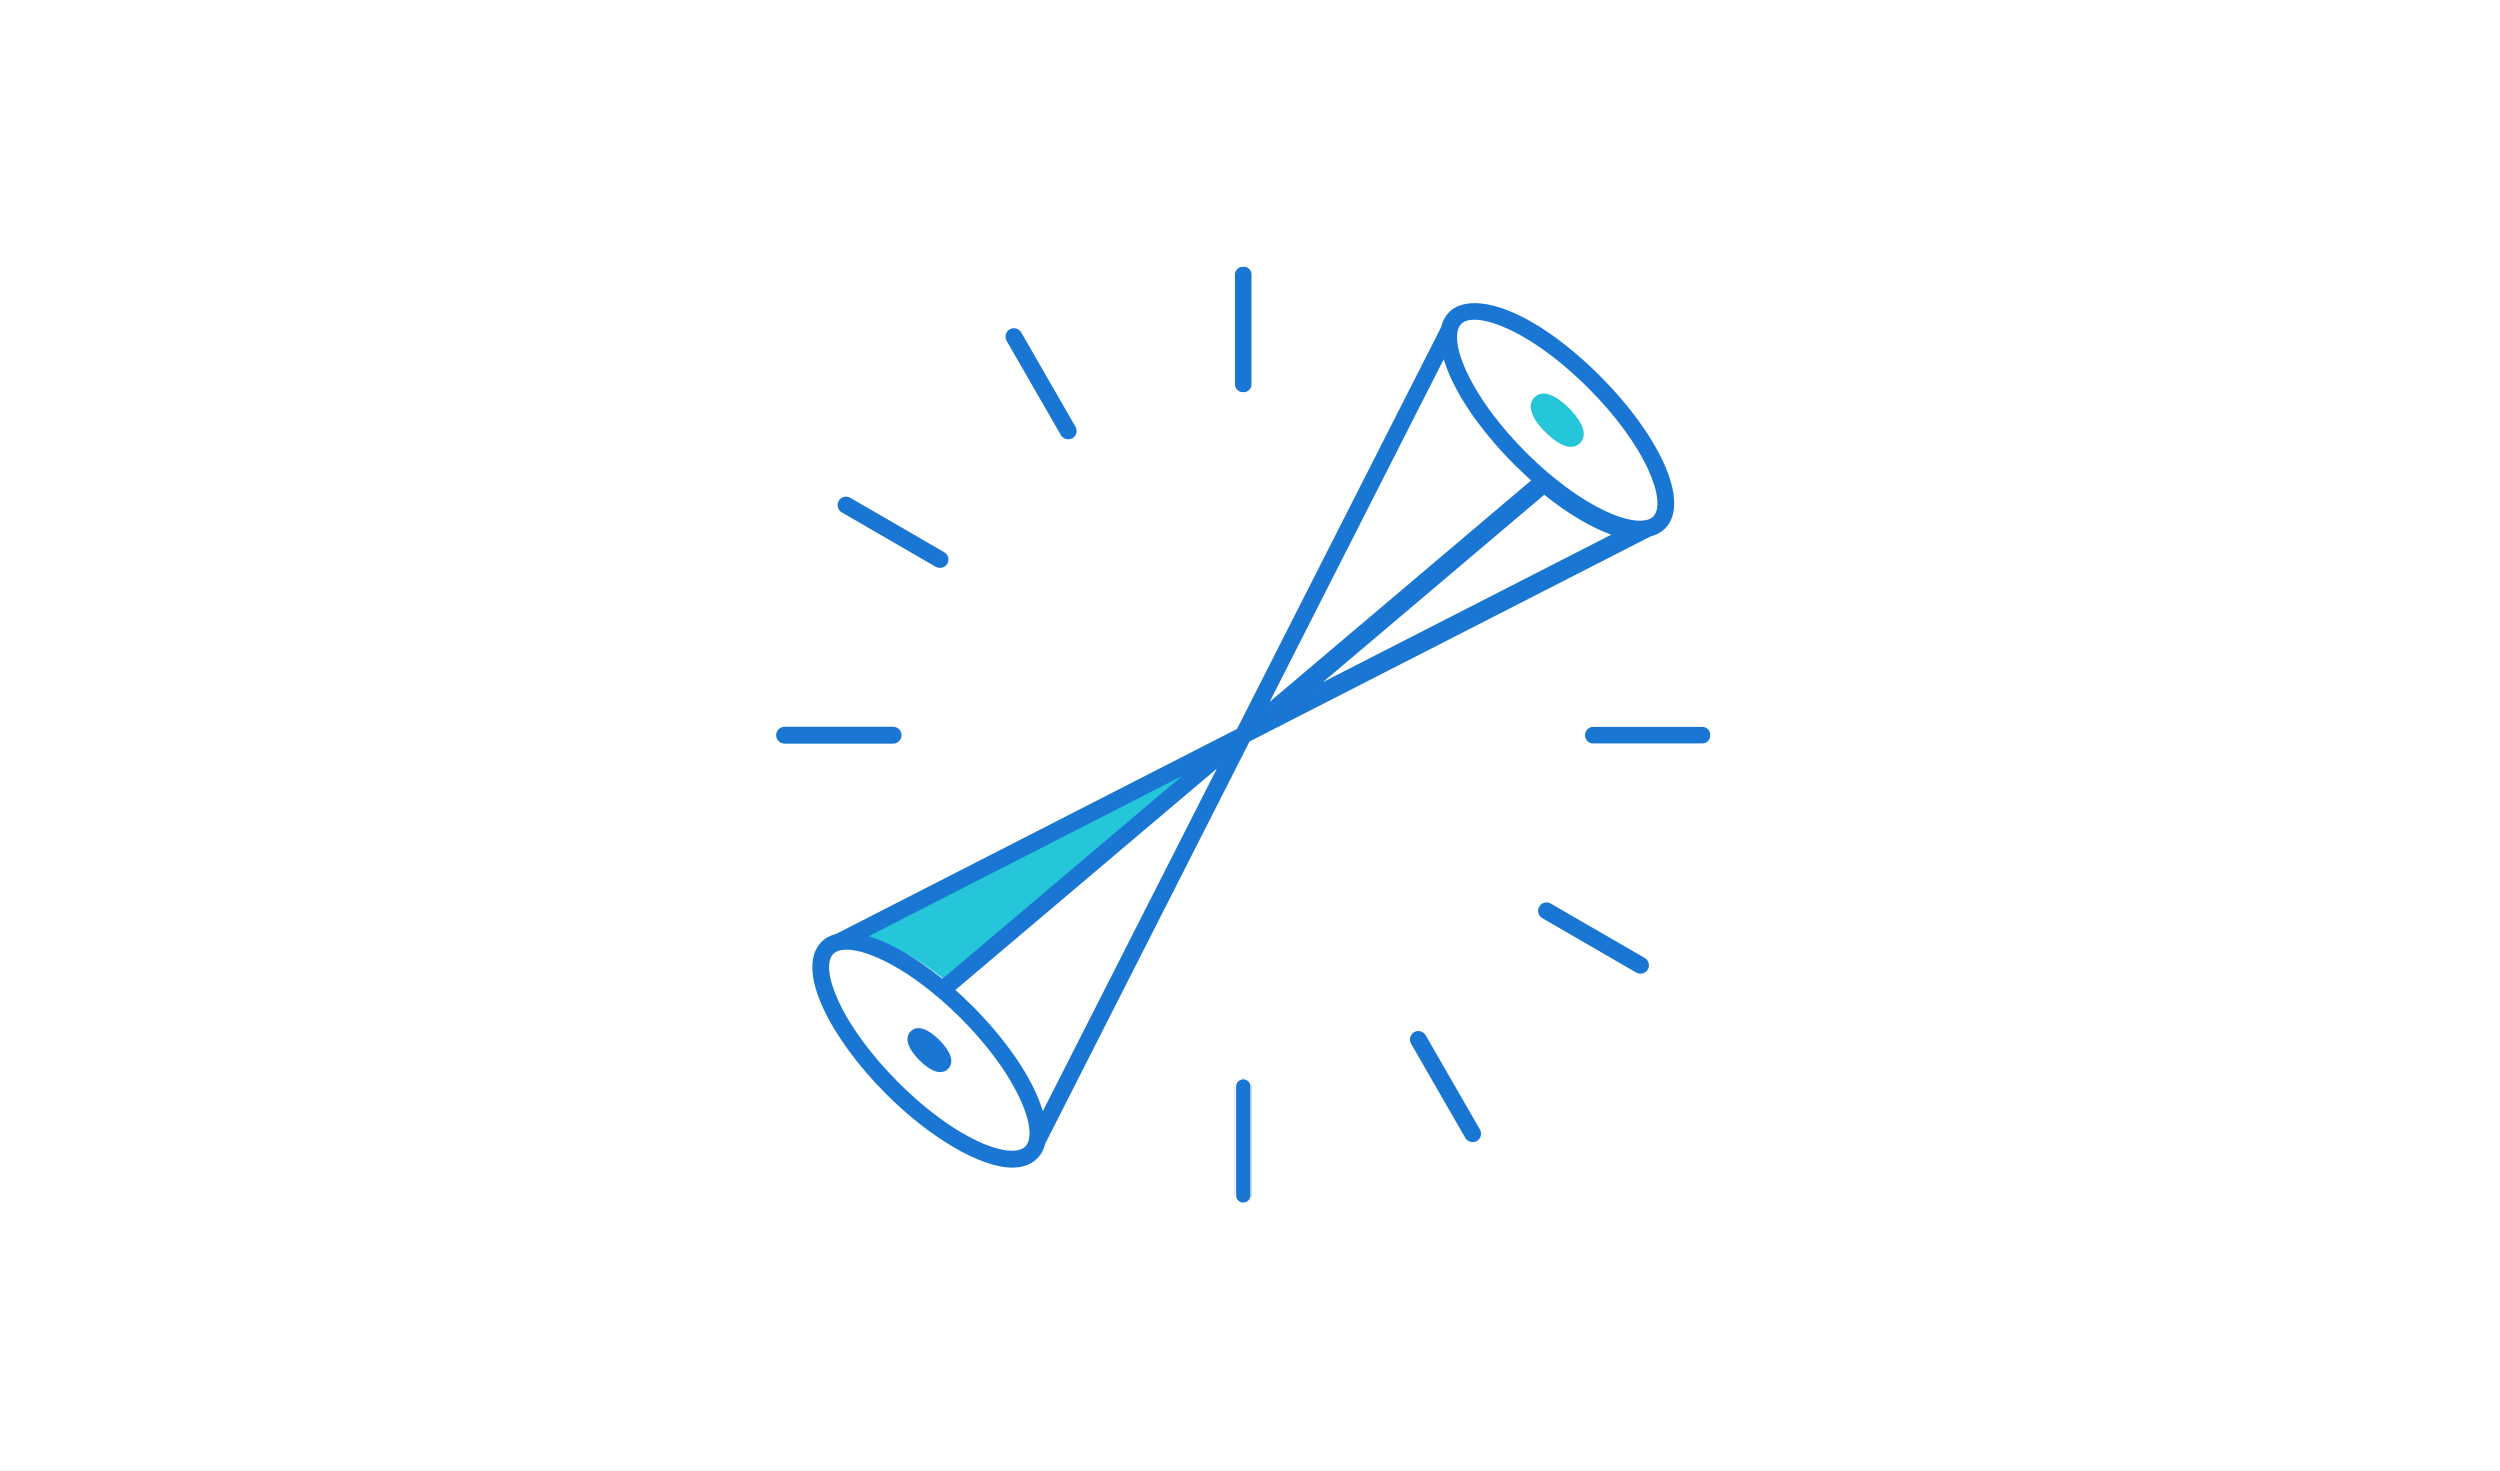
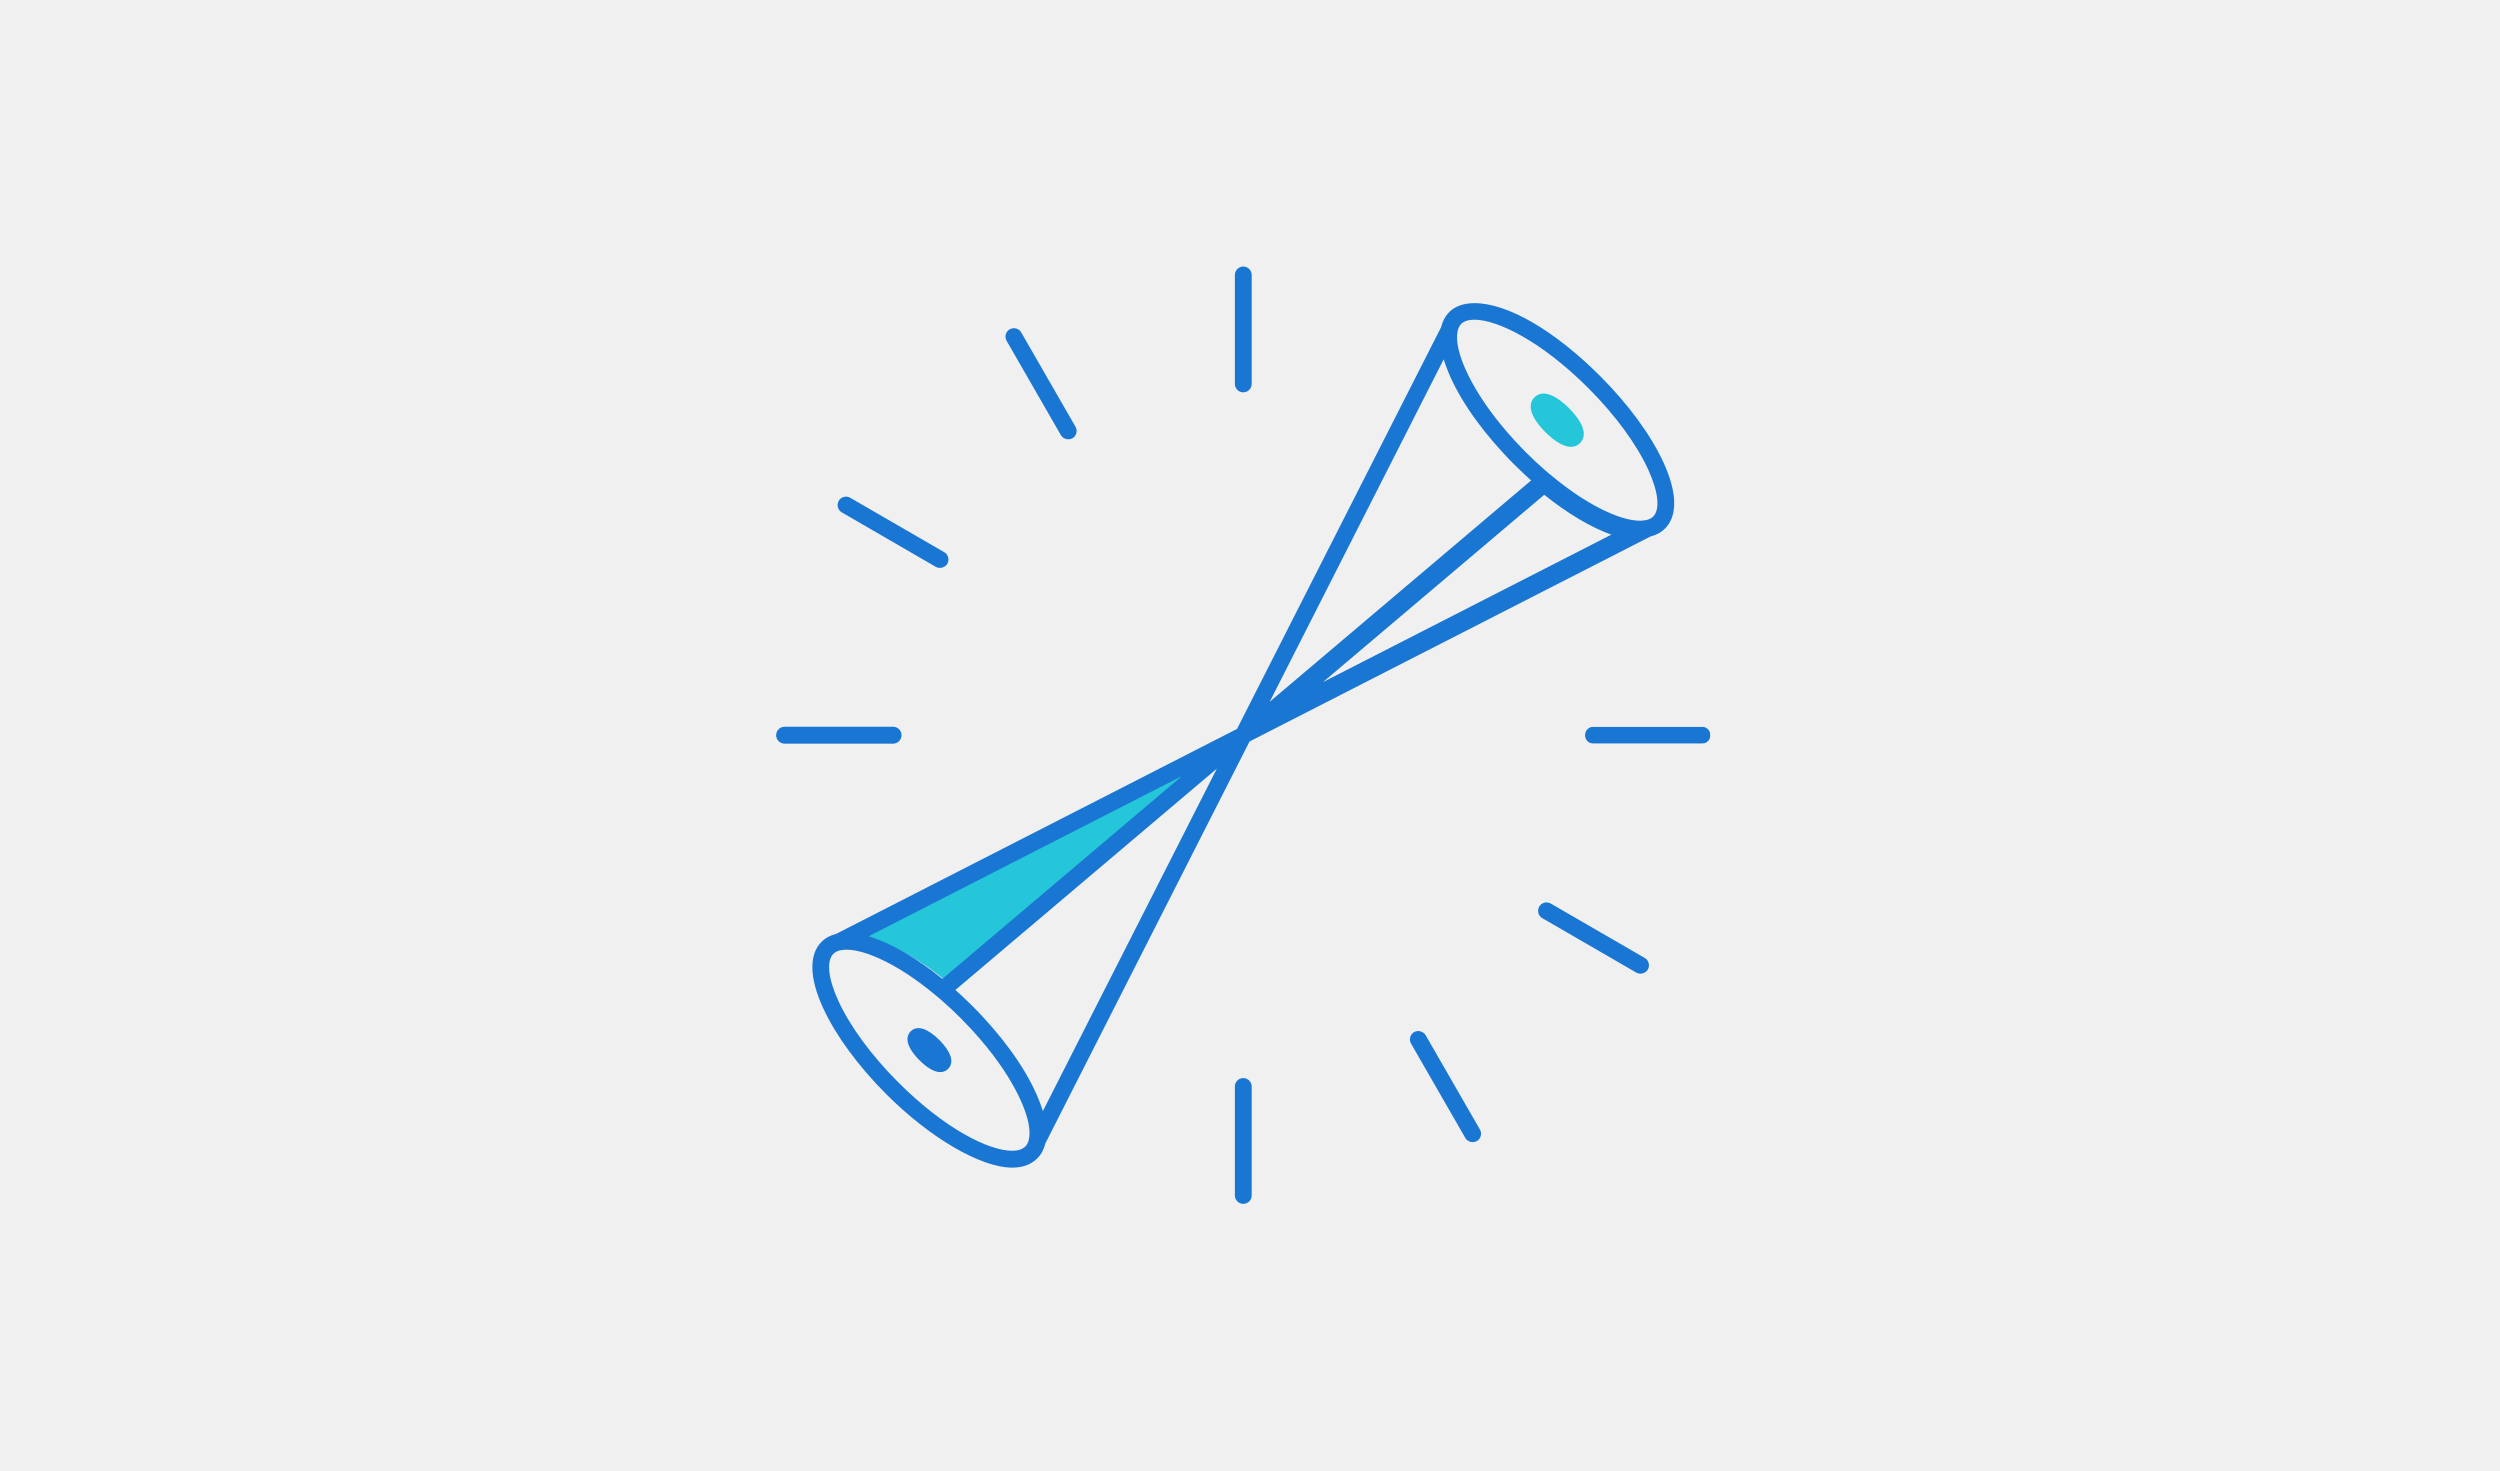
- <svg xmlns="http://www.w3.org/2000/svg" xmlns:xlink="http://www.w3.org/1999/xlink" width="306" height="180" viewBox="0 0 306 180">
+ <svg xmlns="http://www.w3.org/2000/svg" xmlns:xlink="http://www.w3.org/1999/xlink" id="tools-img" width="306" height="180" viewBox="0 0 306 180">
  <defs>
    <rect id="a" width="306" height="180" />
    <mask id="b" width="306" height="180" x="0" y="0" fill="white">
-       <use xlink:href="#a" />
+       <use xlink:href="#tools-img#a" />
    </mask>
    <polygon id="c" points="2.308 .554 .247 .554 .247 15.953 2.308 15.953 2.308 .554" />
    <polygon id="e" points="58.208 115.283 114.354 115.283 114.354 .554 0 .554 0 115.283 58.208 115.283 58.208 99.885 56.147 99.885 56.147 115.283 58.208 115.283" />
    <polygon id="g" points="15.597 2.245 15.597 .178 .249 .178 .249 2.245 15.597 2.245" />
  </defs>
  <g fill="none" fill-rule="evenodd">
-     <use fill="#FFFFFF" mask="url(#b)" xlink:href="#a" />
+     <use fill="#FFFFFF" stroke="#E1E1E1" stroke-width="2" mask="url(#tools-img#b)" xlink:href="#tools-img#a" />
    <g transform="translate(95 32)">
      <path fill="#26C6DA" d="M20.797 88.084L53.84 59.843 9.84 83.269C12.278 82.66 16.539 84.535 20.797 88.084M98.447 19.753C98.139 19.193 97.647 18.561 97.061 17.973 96.389 17.299 95.088 16.169 93.931 16.169 93.498 16.169 93.122 16.326 92.814 16.635 92.415 17.035 92.071 17.771 92.702 19 93.086 19.75 93.701 20.443 94.15 20.894 94.736 21.481 95.366 21.976 95.925 22.285 96.415 22.555 96.87 22.693 97.276 22.693 97.824 22.693 98.187 22.444 98.396 22.235 98.812 21.817 99.16 21.046 98.447 19.753" />
      <path fill="#1976D2" d="M17.882,94.165 C17.715,94.116 17.559,94.091 17.414,94.091 C17.113,94.091 16.858,94.198 16.642,94.415 C16.349,94.709 16.108,95.26 16.628,96.205 C16.869,96.642 17.252,97.133 17.706,97.588 C19.02,98.906 20.193,99.335 20.87,98.656 C21.817,97.706 20.441,96.12 19.806,95.482 C19.114,94.789 18.45,94.334 17.882,94.165" />
      <path stroke="#1976D2" stroke-width=".5" d="M17.882,94.165 C17.715,94.116 17.559,94.091 17.414,94.091 C17.113,94.091 16.858,94.198 16.642,94.415 C16.349,94.709 16.108,95.26 16.628,96.205 C16.869,96.642 17.252,97.133 17.706,97.588 C19.02,98.906 20.193,99.335 20.87,98.656 C21.817,97.706 20.441,96.12 19.806,95.482 C19.114,94.789 18.45,94.334 17.882,94.165 L17.882,94.165 Z" />
      <path fill="#1976D2" />
      <path stroke="#1976D2" stroke-width=".5" />
      <path fill="#1976D2" d="M81.74,11.573 L81.973,12.283 C82.029,12.454 82.091,12.627 82.155,12.801 L82.155,12.803 C83.319,16.024 85.804,19.783 89.152,23.39 L89.3,23.548 C89.436,23.694 89.571,23.839 89.71,23.983 C89.932,24.216 90.157,24.446 90.383,24.673 C90.791,25.081 91.171,25.447 91.553,25.805 L91.761,26 C91.968,26.194 92.176,26.382 92.383,26.568 L92.65,26.807 L59.925,54.512 L81.74,11.573 Z M83.263,8.511 L83.274,8.433 C83.37,8.056 83.526,7.756 83.739,7.542 C84.114,7.166 84.697,6.974 85.469,6.974 C88.286,6.974 93.741,9.595 99.576,15.45 C102.838,18.722 105.431,22.256 106.877,25.399 C108.163,28.193 108.379,30.414 107.458,31.339 C107.242,31.555 106.938,31.712 106.553,31.807 L106.482,31.818 C106.335,31.851 106.163,31.871 105.981,31.882 C105.891,31.888 105.786,31.888 105.696,31.888 C105.596,31.888 105.504,31.886 105.409,31.879 C105.341,31.876 105.268,31.869 105.194,31.863 C105.049,31.848 104.9,31.828 104.748,31.803 L104.559,31.771 C103.846,31.636 103.058,31.389 102.212,31.039 C101.902,30.911 101.608,30.779 101.305,30.635 C100.389,30.197 99.433,29.659 98.445,29.025 L98.303,28.934 C98.183,28.855 98.06,28.772 97.936,28.687 L97.435,28.348 C97.158,28.154 96.878,27.952 96.594,27.742 L96.508,27.679 C95.866,27.201 95.214,26.683 94.57,26.141 L94.348,25.955 C94.237,25.861 94.125,25.767 94.012,25.669 C93.732,25.425 93.454,25.17 93.176,24.916 L92.816,24.59 C92.435,24.233 92.058,23.867 91.683,23.493 L91.617,23.428 C91.185,22.993 90.8,22.589 90.427,22.188 C90.281,22.03 90.141,21.874 90.002,21.718 L89.824,21.518 C89.666,21.344 89.51,21.169 89.36,20.996 C89.129,20.727 88.906,20.461 88.688,20.196 L88.418,19.869 C88.16,19.548 87.91,19.23 87.671,18.916 L87.607,18.831 C84.497,14.701 82.791,10.651 83.263,8.511 L83.263,8.511 Z M94.014,28.358 C97.107,30.852 100.086,32.585 102.628,33.41 L65.805,52.241 L94.014,28.358 Z M32.615,104.404 L32.381,103.693 C32.325,103.522 32.263,103.347 32.199,103.172 L32.198,103.171 C31.032,99.946 28.543,96.182 25.189,92.572 L25.081,92.456 C24.915,92.278 24.776,92.129 24.634,91.982 C24.414,91.753 24.194,91.526 23.971,91.303 C23.58,90.909 23.185,90.53 22.79,90.159 L22.601,89.982 C22.391,89.787 22.181,89.596 21.97,89.406 L21.704,89.168 L21.978,88.936 L54.43,61.463 L32.615,104.404 Z M31.091,107.465 L31.08,107.543 C30.985,107.919 30.829,108.219 30.616,108.434 C30.232,108.819 29.636,109.009 28.872,109.009 C25.89,109.009 20.34,106.107 14.778,100.526 C11.516,97.254 8.923,93.72 7.477,90.576 C6.192,87.782 5.975,85.562 6.897,84.637 C7.111,84.421 7.413,84.264 7.792,84.17 L7.862,84.159 C8.02,84.125 8.194,84.105 8.375,84.093 C8.412,84.091 8.451,84.091 8.489,84.09 C8.673,84.086 8.812,84.088 8.957,84.098 L9.142,84.112 C9.306,84.129 9.476,84.151 9.652,84.181 L9.772,84.201 C11.489,84.525 13.701,85.523 16.003,87.012 L16.114,87.084 C16.388,87.263 16.672,87.456 16.958,87.655 C17.183,87.814 17.412,87.979 17.642,88.148 L17.883,88.325 C18.173,88.542 18.466,88.766 18.763,89.001 L18.815,89.043 C19.133,89.296 19.455,89.558 19.78,89.832 L19.981,90 C20.103,90.103 20.225,90.206 20.348,90.312 C20.621,90.55 20.892,90.798 21.163,91.046 L21.31,91.179 C21.386,91.247 21.462,91.316 21.539,91.387 C21.94,91.763 22.339,92.149 22.734,92.545 C23.15,92.962 23.547,93.378 23.93,93.791 C24.067,93.939 24.197,94.084 24.327,94.231 L24.461,94.38 C24.657,94.598 24.83,94.792 24.997,94.984 C25.226,95.248 25.447,95.511 25.662,95.774 C25.755,95.886 25.848,95.999 25.94,96.112 C26.195,96.429 26.444,96.745 26.68,97.057 L26.749,97.148 C29.858,101.277 31.562,105.327 31.091,107.465 L31.091,107.465 Z M11.585,82.288 L50.808,62.23 L20.35,88.017 L20.15,87.856 C18.672,86.663 17.193,85.63 15.755,84.787 L15.755,84.787 L15.536,84.66 C15.316,84.534 15.095,84.412 14.877,84.293 L14.493,84.088 C14.305,83.991 14.116,83.9 13.929,83.809 C13.743,83.718 13.559,83.63 13.378,83.549 C13.156,83.448 12.937,83.354 12.722,83.266 L12.442,83.156 C12.181,83.055 11.923,82.96 11.671,82.877 L10.962,82.644 L11.585,82.288 Z M57.918,58.595 L106.987,33.512 C107.671,33.344 108.246,33.032 108.695,32.581 C110.202,31.07 110.12,28.258 108.467,24.664 C106.936,21.336 104.218,17.623 100.814,14.208 C94.584,7.958 89.014,5.261 85.485,5.261 C84.195,5.261 83.178,5.621 82.501,6.3 C82.039,6.764 81.721,7.353 81.555,8.049 L81.53,8.118 L56.526,57.335 L56.436,57.381 L7.409,82.453 L7.374,82.461 C6.688,82.626 6.111,82.941 5.659,83.395 C4.153,84.907 4.234,87.718 5.887,91.311 C7.418,94.64 10.136,98.353 13.541,101.768 C18.903,107.147 25.076,110.762 28.903,110.762 C30.142,110.762 31.135,110.397 31.853,109.676 C32.316,109.212 32.634,108.624 32.799,107.927 L32.825,107.859 L57.828,58.641 L57.918,58.595 Z" />
      <path fill="#1976D2" d="M85.469 7.13C84.739 7.13 84.194 7.306 83.849 7.652 83.656 7.846 83.513 8.121 83.425 8.471L83.415 8.545C82.953 10.641 84.647 14.642 87.731 18.738L87.795 18.822C88.032 19.135 88.282 19.451 88.539 19.77L88.807 20.097C89.024 20.36 89.247 20.626 89.477 20.894 89.621 21.06 89.77 21.226 89.92 21.393L90.117 21.614C90.256 21.769 90.395 21.925 90.541 22.082 90.957 22.53 91.334 22.922 91.728 23.318L91.792 23.381C92.177 23.767 92.557 24.134 92.922 24.476L93.28 24.8C93.558 25.055 93.835 25.308 94.114 25.552 94.226 25.65 94.337 25.743 94.448 25.835L94.67 26.021C95.312 26.562 95.961 27.078 96.6 27.554L96.686 27.616C96.969 27.826 97.248 28.027 97.524 28.221L98.023 28.559C98.146 28.642 98.269 28.725 98.388 28.803L98.528 28.893C99.509 29.523 100.466 30.062 101.372 30.494 101.672 30.637 101.965 30.768 102.272 30.895 103.108 31.242 103.888 31.485 104.588 31.618L104.773 31.649C104.922 31.674 105.068 31.693 105.209 31.707 105.28 31.714 105.35 31.72 105.417 31.724 105.514 31.73 105.604 31.729 105.706 31.732 105.79 31.732 105.888 31.732 105.972 31.727 106.16 31.715 106.321 31.694 106.449 31.666L106.53 31.653C106.873 31.568 107.152 31.424 107.348 31.229 108.221 30.352 107.993 28.197 106.736 25.465 105.297 22.336 102.716 18.819 99.467 15.56 93.662 9.737 88.254 7.13 85.469 7.13L85.469 7.13zM105.696 32.043C105.591 32.043 105.497 32.041 105.399 32.035 105.331 32.031 105.256 32.025 105.18 32.018 105.03 32.002 104.879 31.982 104.723 31.957L104.534 31.925C103.809 31.787 103.009 31.538 102.153 31.184 101.841 31.054 101.544 30.921 101.239 30.775 100.321 30.337 99.353 29.792 98.361 29.156L98.22 29.065C98.098 28.985 97.973 28.901 97.849 28.817L97.348 28.478C97.068 28.281 96.787 28.078 96.502 27.867L96.416 27.805C95.771 27.323 95.117 26.804 94.47 26.26L94.249 26.074C94.136 25.98 94.023 25.886 93.91 25.786 93.629 25.542 93.351 25.286 93.071 25.031L92.712 24.705C92.342 24.36 91.96 23.99 91.574 23.603L91.509 23.54C91.111 23.14 90.732 22.745 90.313 22.295 90.166 22.136 90.026 21.979 89.886 21.822L89.708 21.622C89.538 21.433 89.388 21.266 89.243 21.098 89.01 20.828 88.787 20.562 88.567 20.296L88.298 19.968C88.039 19.645 87.787 19.325 87.548 19.01L87.484 18.925C84.35 14.764 82.634 10.667 83.11 8.484L83.12 8.412C83.226 7.989 83.396 7.665 83.629 7.432 84.035 7.025 84.654 6.819 85.469 6.819 88.318 6.819 93.819 9.454 99.686 15.34 102.96 18.624 105.565 22.174 107.018 25.334 108.332 28.19 108.537 30.476 107.567 31.449 107.331 31.686 107.003 31.857 106.59 31.958L106.506 31.972C106.373 32.001 106.196 32.025 105.991 32.038 105.897 32.043 105.789 32.043 105.696 32.043L105.696 32.043zM94.016 28.56L66.934 51.488 102.229 33.44C99.749 32.567 96.921 30.888 94.016 28.56L94.016 28.56zM65.875 52.379L65.704 52.121 94.011 28.157 94.111 28.237C97.159 30.694 100.121 32.433 102.677 33.262L103.034 33.378 65.875 52.379zM81.709 11.976L60.412 53.896 92.413 26.804 92.28 26.685C92.072 26.498 91.864 26.308 91.656 26.115L91.447 25.919C91.064 25.559 90.683 25.192 90.274 24.783 90.046 24.556 89.821 24.324 89.598 24.091 89.47 23.958 89.345 23.824 89.22 23.69L89.039 23.497C85.676 19.874 83.18 16.095 82.01 12.856 81.944 12.679 81.882 12.504 81.826 12.332L81.709 11.976zM60.025 54.632L59.786 54.442 81.771 11.168 82.12 12.234C82.176 12.403 82.237 12.575 82.3 12.747 83.457 15.95 85.931 19.691 89.266 23.284L89.446 23.476C89.57 23.609 89.695 23.742 89.822 23.874 90.044 24.107 90.267 24.337 90.493 24.564 90.899 24.97 91.279 25.334 91.659 25.691L91.867 25.887C92.074 26.078 92.28 26.267 92.487 26.452L92.887 26.811 92.751 26.927 60.025 54.632zM11.343 82.605L11.719 82.729C11.974 82.813 12.235 82.908 12.499 83.011L12.779 83.121C12.998 83.211 13.218 83.305 13.441 83.407 13.624 83.488 13.809 83.577 13.996 83.668 14.205 83.77 14.384 83.857 14.564 83.949L14.949 84.156C15.17 84.275 15.392 84.398 15.613 84.525L15.832 84.652C17.277 85.499 18.762 86.536 20.248 87.734L20.348 87.815 49.678 62.983 11.658 82.425 11.343 82.605zM20.353 88.219L20.054 87.977C18.58 86.789 17.107 85.76 15.677 84.922L15.459 84.796C15.24 84.67 15.021 84.548 14.803 84.431L14.42 84.225C14.245 84.135 14.067 84.05 13.891 83.964 13.677 83.86 13.494 83.772 13.314 83.691 13.094 83.591 12.877 83.498 12.663 83.41L12.386 83.301C12.127 83.2 11.872 83.108 11.622 83.025L10.58 82.682 11.514 82.15 50.738 62.091 50.908 62.349 20.353 88.219zM21.941 89.171L22.074 89.29C22.285 89.48 22.496 89.672 22.707 89.868L22.895 90.046C23.341 90.464 23.73 90.839 24.081 91.192 24.305 91.417 24.526 91.644 24.746 91.875 24.888 92.022 25.027 92.171 25.194 92.35L25.303 92.465C28.67 96.09 31.171 99.873 32.344 103.118 32.41 103.295 32.472 103.472 32.529 103.644L32.646 103.999 53.942 62.08 21.941 89.171zM32.584 104.808L32.234 103.742C32.178 103.573 32.117 103.399 32.054 103.227 30.893 100.019 28.416 96.273 25.076 92.679L24.967 92.563C24.802 92.385 24.664 92.237 24.522 92.091 24.303 91.862 24.084 91.635 23.862 91.413 23.512 91.061 23.126 90.689 22.684 90.273L22.495 90.096C22.286 89.902 22.077 89.711 21.867 89.523L21.468 89.164 54.329 61.344 54.568 61.534 32.584 104.808zM8.653 84.244C8.603 84.244 8.55 84.245 8.492 84.246 8.44 84.247 8.412 84.247 8.386 84.249 8.194 84.261 8.033 84.282 7.895 84.311L7.815 84.324C7.478 84.409 7.201 84.552 7.007 84.747 6.133 85.624 6.361 87.779 7.618 90.511 9.057 93.638 11.639 97.157 14.888 100.416 20.697 106.245 26.097 108.853 28.872 108.853 29.606 108.853 30.156 108.675 30.506 108.323 30.699 108.129 30.841 107.854 30.929 107.504L30.939 107.432C31.401 105.336 29.708 101.336 26.625 97.241L26.556 97.15C26.321 96.84 26.074 96.526 25.819 96.21 25.728 96.098 25.636 95.986 25.543 95.873 25.328 95.611 25.107 95.349 24.88 95.086 24.72 94.901 24.553 94.715 24.366 94.507L24.212 94.334C24.082 94.189 23.952 94.044 23.816 93.897 23.389 93.436 22.998 93.03 22.624 92.655 22.242 92.272 21.841 91.883 21.433 91.501 21.357 91.43 21.282 91.363 21.207 91.295L21.059 91.162C20.789 90.914 20.518 90.668 20.246 90.43 20.124 90.324 20.003 90.222 19.882 90.12L19.68 89.951C19.356 89.679 19.036 89.417 18.719 89.166L18.666 89.123C18.371 88.889 18.079 88.666 17.79 88.45L17.55 88.274C17.321 88.106 17.094 87.941 16.869 87.783 16.585 87.585 16.302 87.392 16.03 87.215L15.918 87.141C13.634 85.664 11.44 84.674 9.743 84.354L9.627 84.335C9.453 84.305 9.287 84.283 9.126 84.267L8.945 84.253C8.851 84.247 8.758 84.244 8.653 84.244L8.653 84.244zM28.872 109.165C26.033 109.165 20.54 106.528 14.668 100.636 11.394 97.351 8.79 93.802 7.336 90.641 6.022 87.786 5.817 85.5 6.787 84.526 7.022 84.291 7.348 84.12 7.755 84.019L7.839 84.005C7.984 83.973 8.159 83.951 8.366 83.938 8.397 83.936 8.431 83.935 8.464 83.935 8.676 83.929 8.818 83.933 8.968 83.942L9.154 83.957C9.325 83.974 9.499 83.997 9.679 84.027L9.797 84.048C11.536 84.375 13.769 85.381 16.087 86.881L16.199 86.954C16.474 87.133 16.759 87.327 17.046 87.528 17.274 87.686 17.503 87.853 17.733 88.022L17.974 88.199C18.267 88.417 18.561 88.644 18.859 88.879L18.912 88.922C19.231 89.175 19.554 89.438 19.88 89.712L20.08 89.881C20.203 89.983 20.326 90.087 20.449 90.194 20.723 90.434 20.996 90.683 21.268 90.931L21.414 91.063C21.49 91.132 21.567 91.201 21.645 91.273 22.056 91.658 22.459 92.049 22.844 92.435 23.22 92.812 23.613 93.221 24.044 93.685 24.181 93.833 24.312 93.98 24.443 94.126L24.577 94.276C24.785 94.508 24.953 94.696 25.115 94.881 25.344 95.147 25.566 95.412 25.782 95.675 25.875 95.787 25.969 95.901 26.061 96.014 26.317 96.332 26.567 96.649 26.804 96.962L26.873 97.054C30.005 101.213 31.72 105.31 31.244 107.493L31.234 107.564C31.129 107.986 30.959 108.309 30.726 108.543 30.315 108.955 29.691 109.165 28.872 109.165L28.872 109.165zM85.485 5.417C84.253 5.417 83.259 5.76 82.611 6.41 82.17 6.854 81.865 7.416 81.706 8.084L81.676 8.172 56.642 57.452 56.507 57.52 7.463 82.6 7.409 82.613C6.753 82.771 6.201 83.071 5.769 83.506 4.312 84.966 4.404 87.716 6.028 91.246 7.552 94.557 10.259 98.255 13.651 101.658 18.986 107.01 25.116 110.607 28.903 110.607 30.1 110.607 31.055 110.256 31.743 109.565 32.185 109.122 32.49 108.559 32.648 107.891L32.679 107.804 57.713 58.525 57.848 58.456 106.917 33.373C107.607 33.2 108.157 32.9 108.585 32.471 110.042 31.009 109.95 28.26 108.326 24.729 106.803 21.418 104.096 17.721 100.704 14.318 95.148 8.745 89.459 5.417 85.485 5.417L85.485 5.417zM28.903 110.918C25.039 110.918 18.821 107.285 13.431 101.878 10.014 98.45 7.285 94.721 5.746 91.376 4.064 87.719 3.994 84.846 5.55 83.285 6.022 82.81 6.624 82.482 7.337 82.31L56.411 57.219 81.392 8.047 81.41 7.994C81.577 7.287 81.909 6.675 82.391 6.19 83.099 5.481 84.169 5.106 85.485 5.106 89.539 5.106 95.311 8.467 100.924 14.098 104.34 17.526 107.07 21.255 108.608 24.599 110.291 28.256 110.361 31.131 108.805 32.691 108.335 33.162 107.737 33.489 107.024 33.663L57.943 58.757 32.963 107.929 32.945 107.981C32.778 108.689 32.446 109.301 31.963 109.785 31.214 110.537 30.185 110.918 28.903 110.918L28.903 110.918zM57.177 15.866C57.66 15.866 58.052 15.472 58.052 14.988L58.052 1.657C58.052 1.173 57.66.779 57.177.779 56.695.779 56.302 1.173 56.302 1.657L56.302 14.988C56.302 15.472 56.695 15.866 57.177 15.866" />
      <g transform="translate(55.9 .07)">
        <mask id="d" fill="white">
-           <use xlink:href="#c" />
+           <use xlink:href="#tools-img#c" />
        </mask>
-         <path fill="#1976D2" d="M1.277,0.865 C0.88,0.865 0.557,1.189 0.557,1.588 L0.557,14.919 C0.557,15.317 0.88,15.641 1.277,15.641 C1.674,15.641 1.997,15.317 1.997,14.919 L1.997,1.588 C1.997,1.189 1.674,0.865 1.277,0.865 M1.277,15.953 C0.709,15.953 0.247,15.489 0.247,14.919 L0.247,1.588 C0.247,1.017 0.709,0.554 1.277,0.554 C1.845,0.554 2.308,1.017 2.308,1.588 L2.308,14.919 C2.308,15.489 1.845,15.953 1.277,15.953" mask="url(#d)" />
+         <path fill="#1976D2" d="M1.277,0.865 C0.88,0.865 0.557,1.189 0.557,1.588 L0.557,14.919 C0.557,15.317 0.88,15.641 1.277,15.641 C1.674,15.641 1.997,15.317 1.997,14.919 L1.997,1.588 C1.997,1.189 1.674,0.865 1.277,0.865 M1.277,15.953 C0.709,15.953 0.247,15.489 0.247,14.919 L0.247,1.588 C0.247,1.017 0.709,0.554 1.277,0.554 C1.845,0.554 2.308,1.017 2.308,1.588 L2.308,14.919 C2.308,15.489 1.845,15.953 1.277,15.953" mask="url(#tools-img#d)" />
      </g>
      <path fill="#1976D2" d="M34.99,21.188 C35.222,21.59 35.781,21.743 36.186,21.51 C36.387,21.392 36.533,21.203 36.593,20.976 C36.654,20.75 36.622,20.513 36.505,20.31 L29.861,8.764 C29.7,8.483 29.405,8.326 29.102,8.326 C28.954,8.326 28.804,8.364 28.666,8.444 C28.248,8.685 28.105,9.224 28.346,9.643 L34.99,21.188 Z" />
      <path fill="#1976D2" d="M29.102 8.482C28.977 8.482 28.853 8.515 28.744 8.578 28.577 8.675 28.459 8.83 28.409 9.016 28.359 9.203 28.385 9.398 28.48 9.565L35.124 21.11C35.313 21.437 35.782 21.562 36.108 21.374 36.274 21.278 36.393 21.122 36.443 20.936 36.493 20.75 36.467 20.555 36.371 20.388L29.727 8.843C29.599 8.62 29.36 8.482 29.102 8.482M35.767 21.774C35.404 21.774 35.041 21.589 34.856 21.266L28.212 9.721C28.074 9.482 28.038 9.203 28.109 8.936 28.18 8.669 28.351 8.446 28.589 8.309 28.744 8.218 28.922 8.17 29.102 8.17 29.471 8.17 29.813 8.368 29.996 8.687L36.64 20.232C36.778 20.471 36.815 20.75 36.743 21.016 36.672 21.283 36.502 21.506 36.263 21.645 36.11 21.732 35.938 21.774 35.767 21.774M8.115 30.583L19.622 37.249C20.03 37.483 20.586 37.329 20.818 36.927 20.935 36.724 20.966 36.487 20.906 36.261 20.845 36.034 20.7 35.844 20.498 35.727L8.99 29.062C8.788 28.945 8.552 28.914 8.326 28.974 8.101 29.035 7.911 29.18 7.795 29.383 7.554 29.802 7.697 30.341 8.115 30.583" />
      <path fill="#1976D2" d="M8.193 30.448L19.7 37.114C20.033 37.306 20.493 37.181 20.683 36.849 20.78 36.682 20.806 36.487 20.756 36.301 20.706 36.115 20.587 35.959 20.421 35.862L8.913 29.197C8.747 29.101 8.553 29.076 8.366 29.125 8.181 29.175 8.025 29.294 7.929 29.461 7.731 29.806 7.849 30.249 8.193 30.448M20.04 37.513C19.869 37.513 19.698 37.471 19.545 37.384L8.037 30.718C7.546 30.433 7.377 29.799 7.66 29.305 7.798 29.066 8.02 28.895 8.286 28.824 8.553 28.752 8.83 28.79 9.068 28.927L20.576 35.592C20.814 35.731 20.985 35.954 21.055 36.221 21.127 36.487 21.09 36.766 20.952 37.005 20.766 37.328 20.403 37.513 20.04 37.513M15.193 57.988C15.193 57.504 14.801 57.11 14.318 57.11L1.031 57.11C.548 57.11.156 57.504.156 57.988.156 58.472.548 58.866 1.031 58.866L14.318 58.866C14.801 58.866 15.193 58.472 15.193 57.988" />
      <path fill="#1976D2" d="M1.031 57.265C.634 57.265.311 57.589.311 57.988.311 58.386.634 58.71 1.031 58.71L14.318 58.71C14.715 58.71 15.038 58.386 15.038 57.988 15.038 57.589 14.715 57.265 14.318 57.265L1.031 57.265zM14.318 59.021L1.031 59.021C.462 59.021 0 58.558 0 57.988 0 57.417.462 56.954 1.031 56.954L14.318 56.954C14.886 56.954 15.348 57.417 15.348 57.988 15.348 58.558 14.886 59.021 14.318 59.021L14.318 59.021zM57.177 100.11C56.695 100.11 56.302 100.503 56.302 100.988L56.302 114.319C56.302 114.803 56.695 115.197 57.177 115.197 57.66 115.197 58.052 114.803 58.052 114.319L58.052 100.988C58.052 100.503 57.66 100.11 57.177 100.11" />
      <g transform="translate(0 .07)">
        <mask id="f" fill="white">
-           <use xlink:href="#e" />
+           <use xlink:href="#tools-img#e" />
        </mask>
-         <path fill="#1976D2" d="M57.177,100.196 C56.78,100.196 56.457,100.52 56.457,100.919 L56.457,114.25 C56.457,114.648 56.78,114.972 57.177,114.972 C57.574,114.972 57.897,114.648 57.897,114.25 L57.897,100.919 C57.897,100.52 57.574,100.196 57.177,100.196 M57.177,115.283 C56.609,115.283 56.147,114.82 56.147,114.25 L56.147,100.919 C56.147,100.348 56.609,99.885 57.177,99.885 C57.745,99.885 58.208,100.348 58.208,100.919 L58.208,114.25 C58.208,114.82 57.745,115.283 57.177,115.283" mask="url(#f)" />
+         <path fill="#1976D2" d="M57.177,100.196 C56.78,100.196 56.457,100.52 56.457,100.919 L56.457,114.25 C56.457,114.648 56.78,114.972 57.177,114.972 C57.574,114.972 57.897,114.648 57.897,114.25 L57.897,100.919 C57.897,100.52 57.574,100.196 57.177,100.196 M57.177,115.283 C56.609,115.283 56.147,114.82 56.147,114.25 L56.147,100.919 C56.147,100.348 56.609,99.885 57.177,99.885 C57.745,99.885 58.208,100.348 58.208,100.919 L58.208,114.25 C58.208,114.82 57.745,115.283 57.177,115.283" mask="url(#tools-img#f)" />
      </g>
      <path fill="#1976D2" d="M79.364,94.788 C79.202,94.507 78.907,94.349 78.604,94.349 C78.456,94.349 78.306,94.387 78.169,94.466 C77.967,94.584 77.821,94.773 77.761,95 C77.7,95.226 77.732,95.463 77.849,95.666 L84.493,107.212 C84.724,107.614 85.28,107.768 85.688,107.533 C85.89,107.416 86.035,107.226 86.096,106.999 C86.157,106.772 86.125,106.537 86.008,106.333 L79.364,94.788 Z" />
      <path fill="#1976D2" d="M78.604 94.505C78.479 94.505 78.355 94.539 78.246 94.601 78.08 94.698 77.961 94.854 77.911 95.04 77.861 95.226 77.887 95.421 77.983 95.588L84.627 107.134C84.819 107.466 85.279 107.59 85.61 107.397 85.777 107.301 85.896 107.145 85.946 106.959 85.996 106.773 85.97 106.578 85.874 106.411L79.23 94.866C79.101 94.643 78.862 94.505 78.604 94.505M85.269 107.798C84.907 107.798 84.544 107.612 84.358 107.29L77.714 95.744C77.576 95.504 77.54 95.226 77.611 94.959 77.682 94.693 77.853 94.469 78.091 94.331 78.569 94.055 79.225 94.235 79.499 94.71L86.143 106.255C86.281 106.495 86.317 106.773 86.246 107.039 86.174 107.306 86.004 107.529 85.766 107.668 85.613 107.756 85.441 107.798 85.269 107.798M106.239 85.393L94.732 78.728C94.597 78.65 94.447 78.61 94.296 78.61 94.22 78.61 94.144 78.62 94.068 78.64 93.842 78.701 93.653 78.846 93.536 79.049 93.419 79.252 93.388 79.489 93.449 79.716 93.509 79.942 93.654 80.131 93.856 80.248L105.364 86.914C105.771 87.149 106.328 86.995 106.56 86.593 106.801 86.173 106.657 85.635 106.239 85.393" />
      <path fill="#1976D2" d="M94.296 78.765C94.232 78.765 94.169 78.774 94.11 78.79 93.922 78.84 93.767 78.96 93.671 79.127 93.575 79.294 93.549 79.489 93.598 79.675 93.649 79.862 93.767 80.017 93.934 80.113L105.442 86.779C105.775 86.972 106.234 86.848 106.425 86.515 106.624 86.17 106.506 85.727 106.162 85.528L94.654 78.863C94.544 78.799 94.42 78.765 94.296 78.765M105.783 87.179C105.611 87.179 105.439 87.137 105.286 87.049L93.778 80.384C93.541 80.245 93.37 80.022 93.299 79.756 93.228 79.489 93.264 79.21 93.402 78.971 93.539 78.731 93.762 78.56 94.029 78.49 94.282 78.419 94.572 78.456 94.81 78.593L106.317 85.257C106.555 85.396 106.726 85.619 106.796 85.886 106.868 86.153 106.832 86.432 106.694 86.671 106.508 86.994 106.145 87.179 105.783 87.179M113.324 57.11L100.036 57.11C99.554 57.11 99.161 57.503 99.161 57.988 99.161 58.472 99.554 58.866 100.036 58.866L113.324 58.866C113.806 58.866 114.199 58.472 114.199 57.988 114.199 57.503 113.806 57.11 113.324 57.11" />
      <g transform="translate(98.757 56.776)">
        <mask id="h" fill="white">
          <use xlink:href="#g" />
        </mask>
        <path fill="#1976D2" d="M1.28,0.489 C0.883,0.489 0.56,0.813 0.56,1.212 C0.56,1.61 0.883,1.934 1.28,1.934 L14.567,1.934 C14.964,1.934 15.287,1.61 15.287,1.212 C15.287,0.813 14.964,0.489 14.567,0.489 L1.28,0.489 Z M14.567,2.245 L1.28,2.245 C0.711,2.245 0.249,1.782 0.249,1.212 C0.249,0.641 0.711,0.178 1.28,0.178 L14.567,0.178 C15.135,0.178 15.597,0.641 15.597,1.212 C15.597,1.782 15.135,2.245 14.567,2.245 L14.567,2.245 Z" mask="url(#h)" />
      </g>
    </g>
  </g>
</svg>
